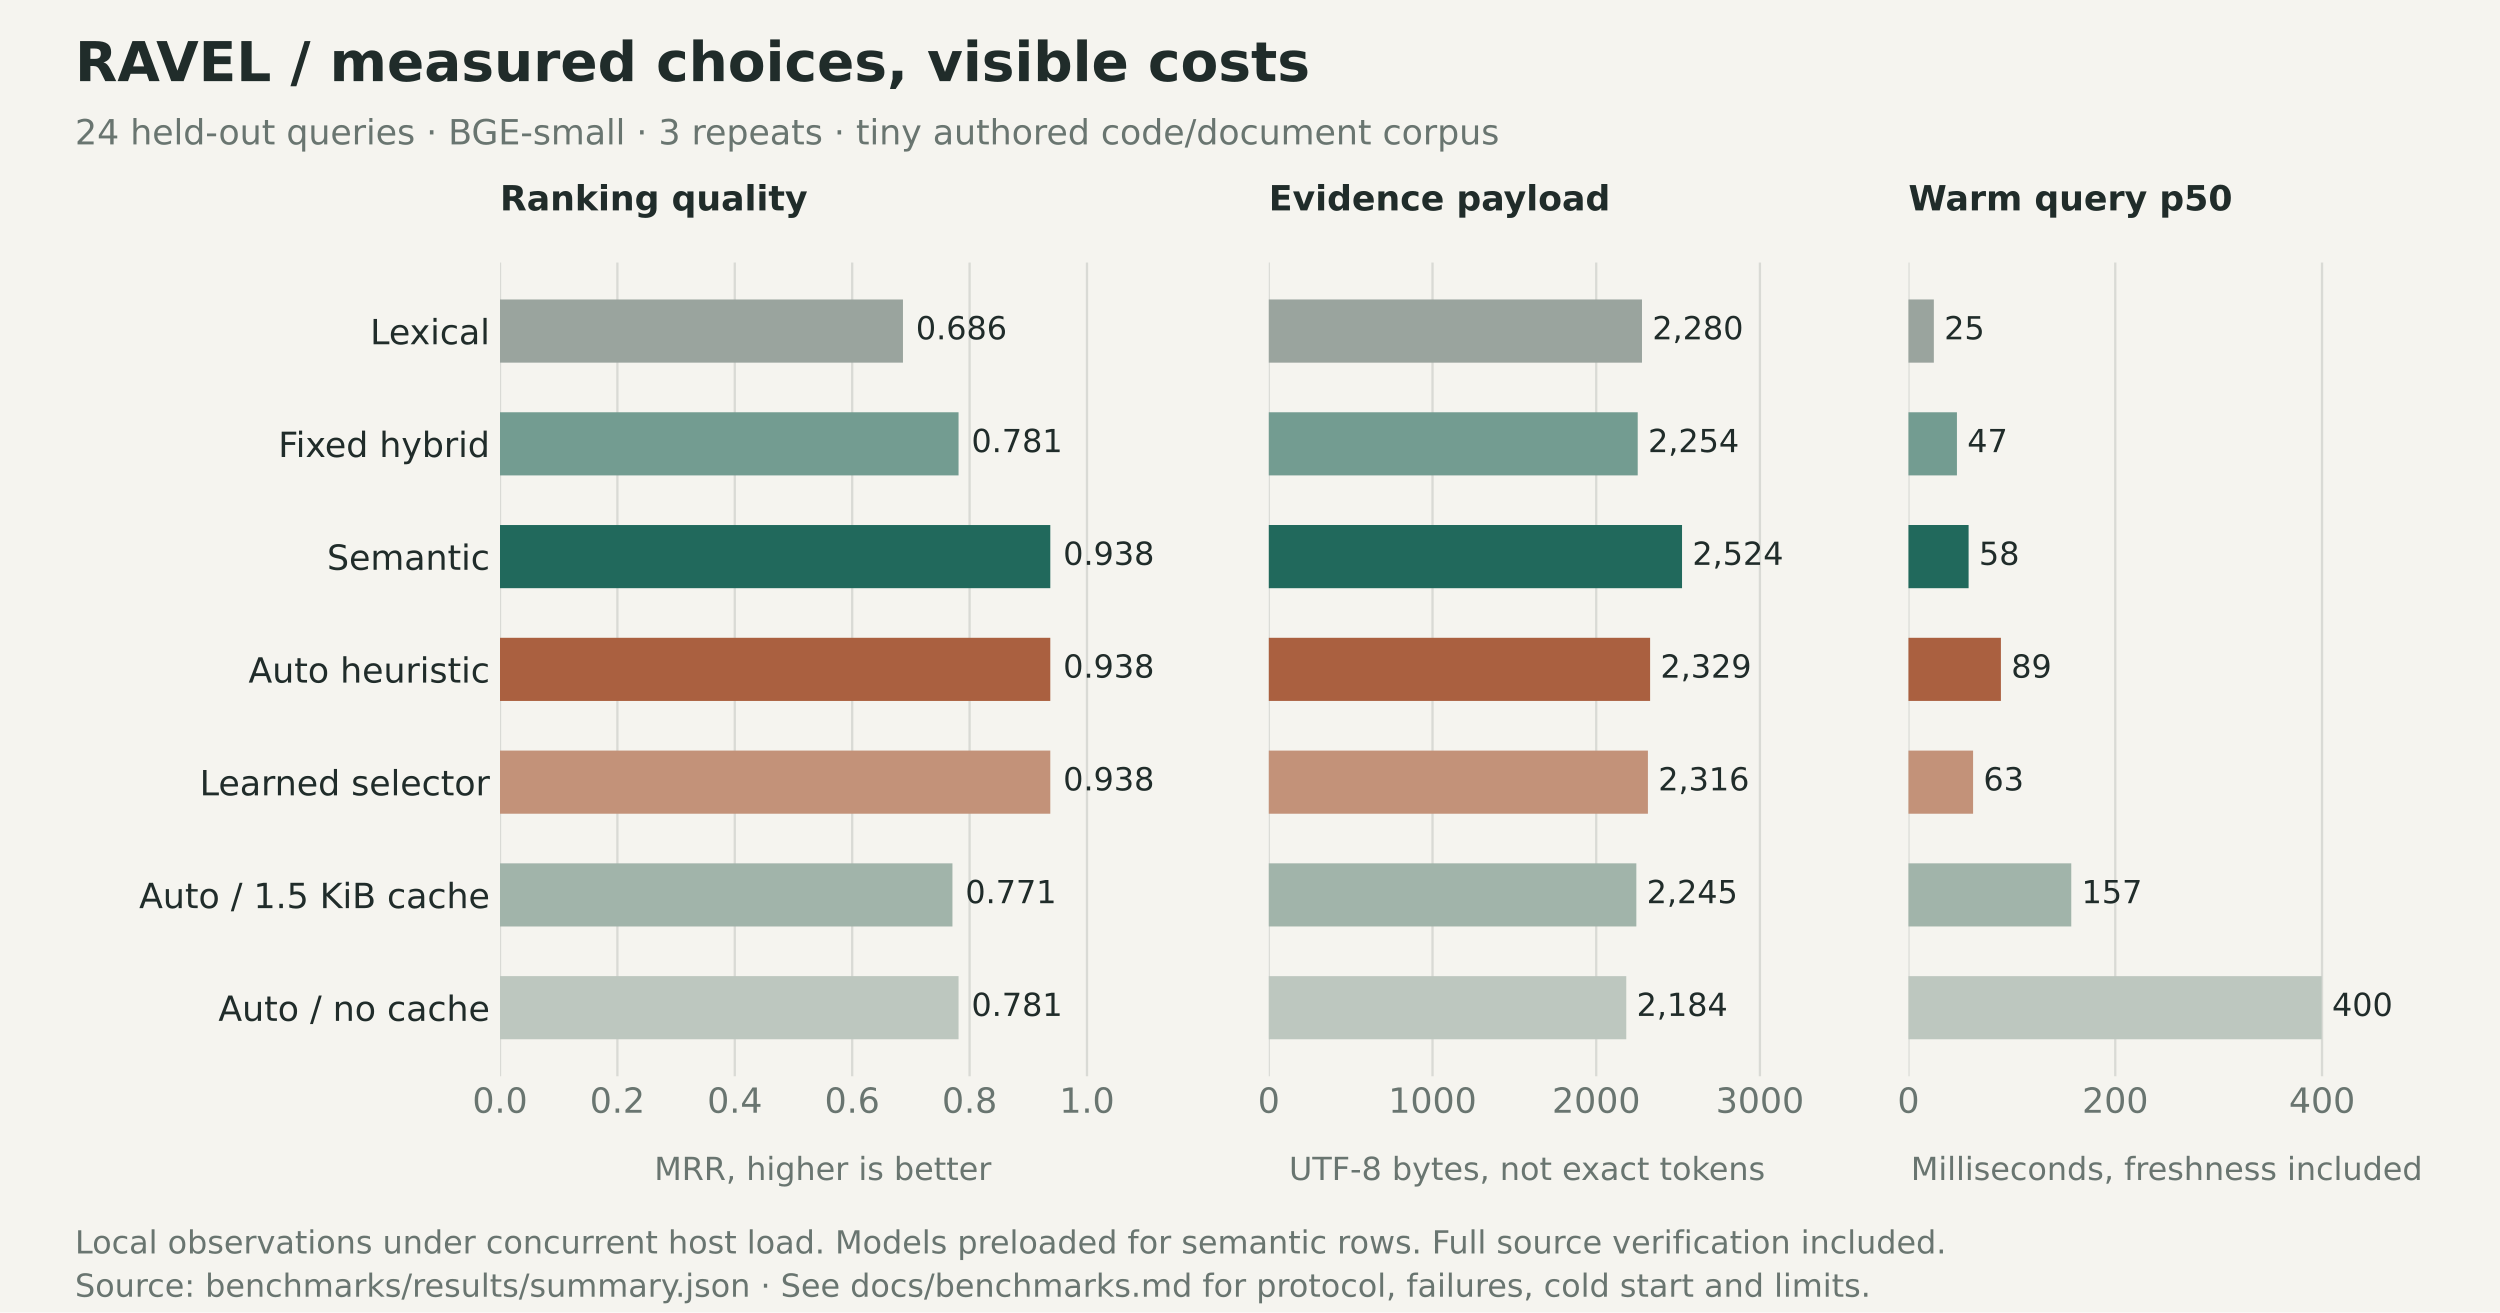
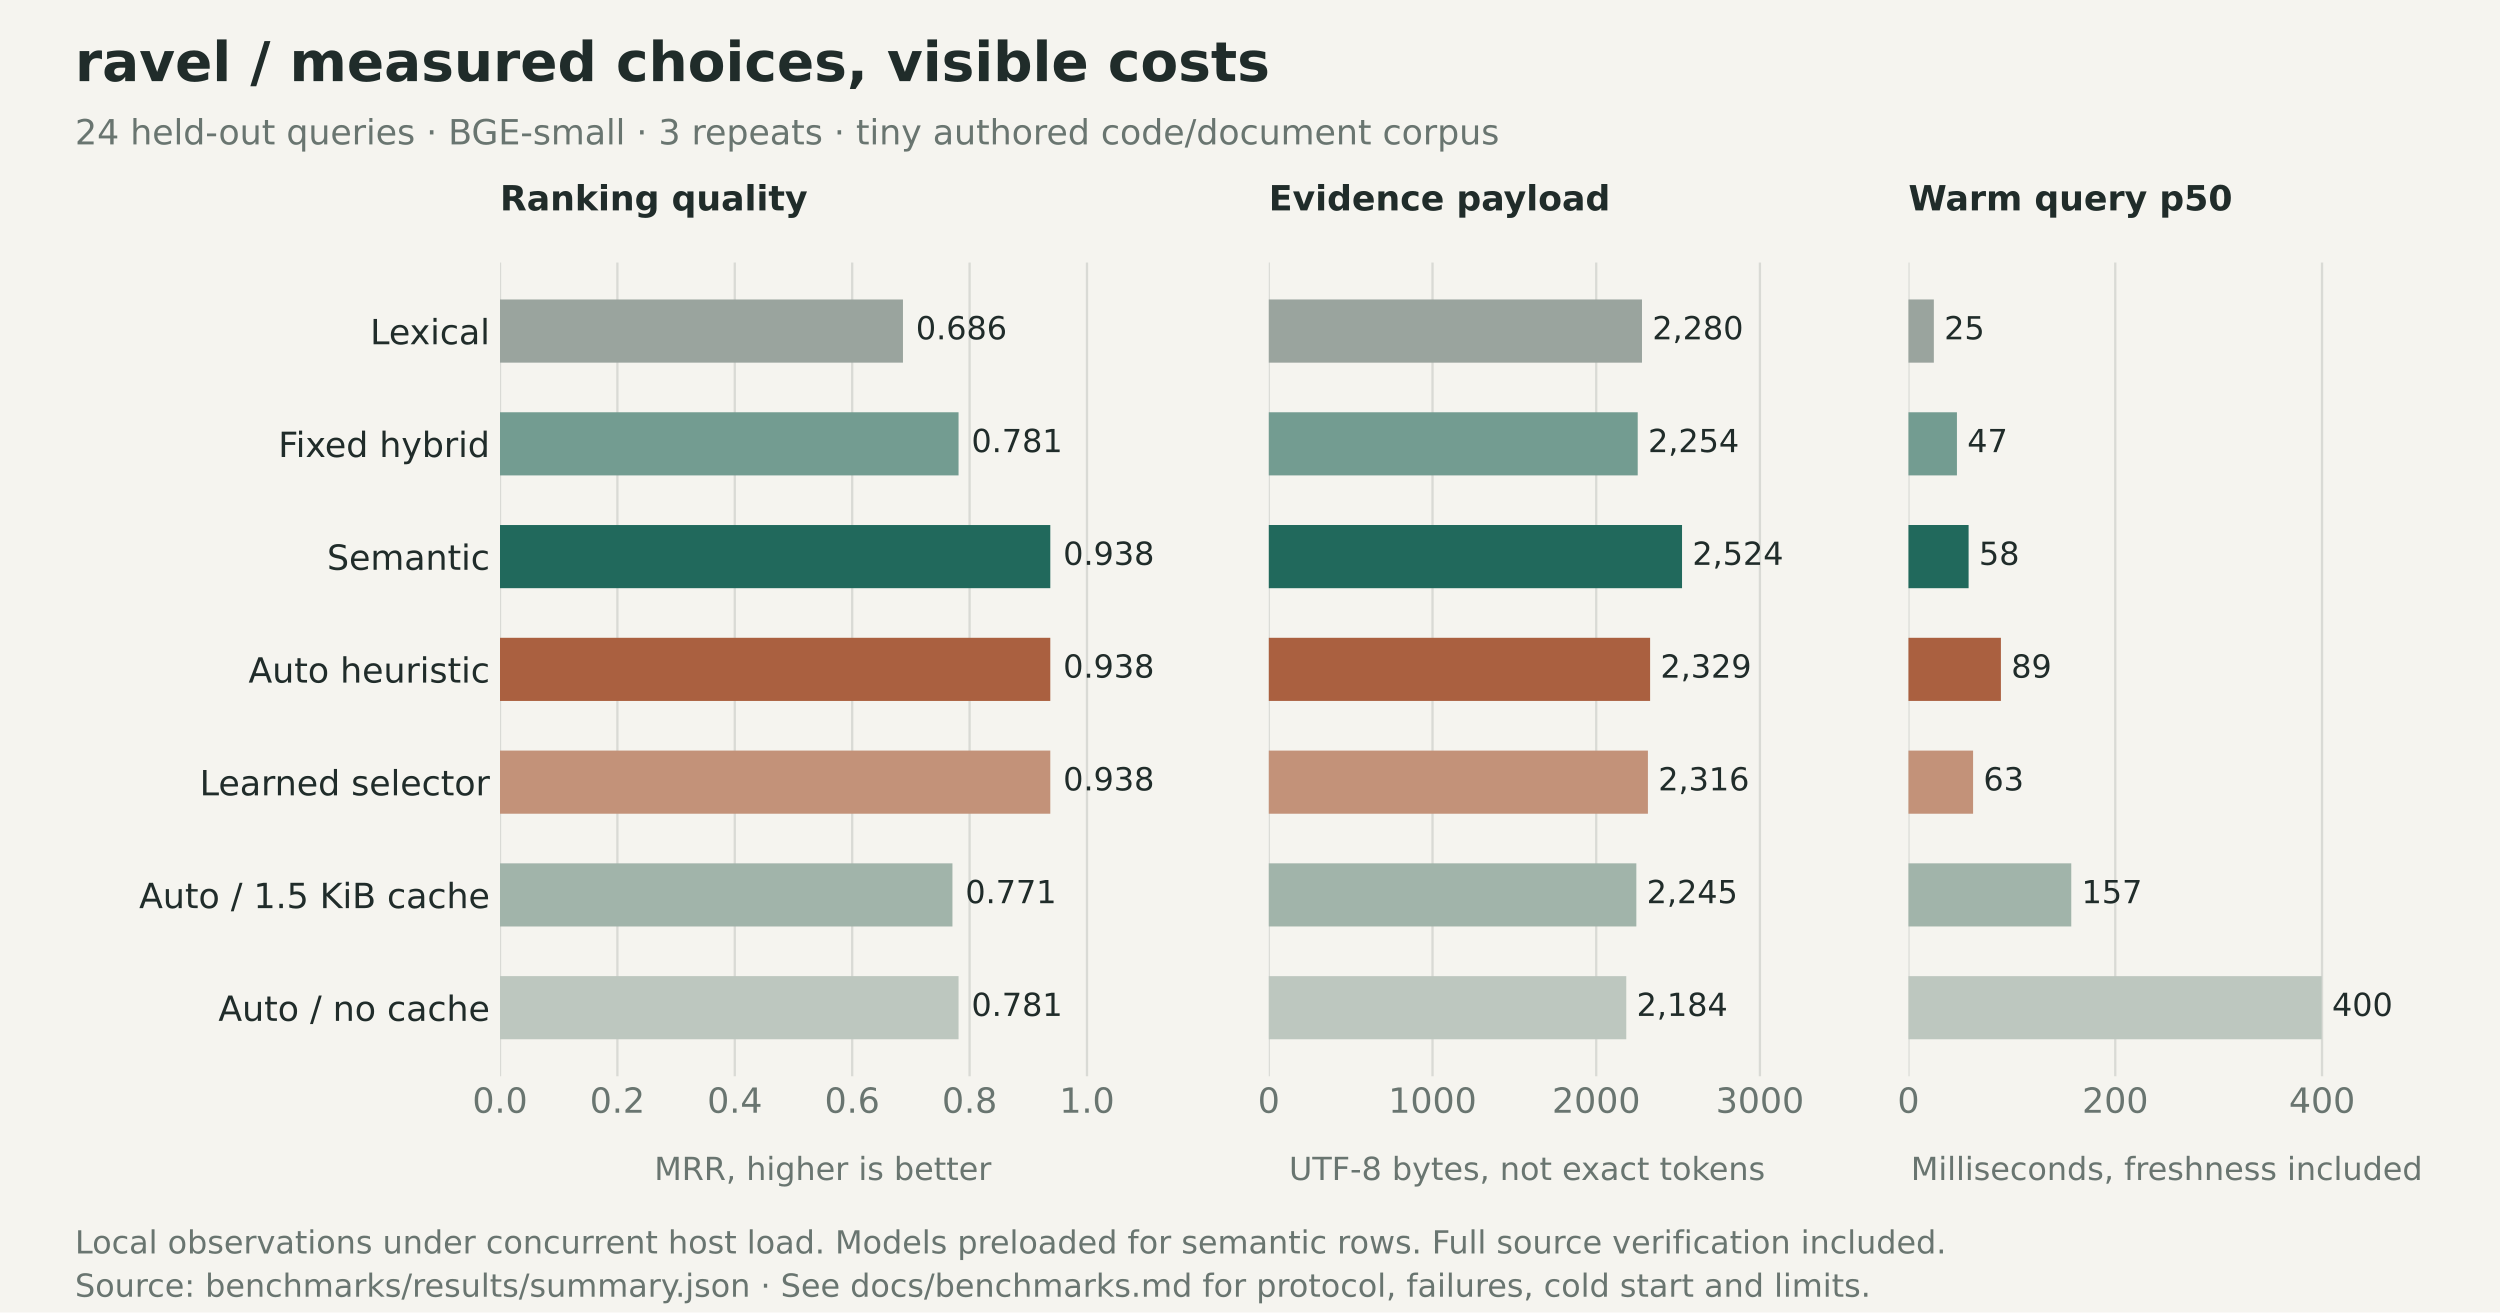
<svg xmlns="http://www.w3.org/2000/svg" width="864pt" height="453.6pt" viewBox="0 0 864 453.6" version="1.1">
  <defs>
    <style type="text/css">*{stroke-linejoin: round; stroke-linecap: butt}</style>
  </defs>
  <g id="figure_1">
    <g id="patch_1">
      <path d="M 0 453.6  L 864 453.6  L 864 0  L 0 0  z " style="fill: #f5f4ef" />
    </g>
    <g id="axes_1">
      <g id="patch_2">
        <path d="M 172.8 371.952  L 395.948 371.952  L 395.948 90.72  L 172.8 90.72  z " style="fill: #f5f4ef" />
      </g>
      <g id="matplotlib.axis_1">
        <g id="xtick_1">
          <g id="line2d_1">
            <path d="M 172.8 371.952  L 172.8 90.72  " clip-path="url(#p172ad20277)" style="fill: none; stroke: #697570; stroke-opacity: 0.2; stroke-width: 0.8; stroke-linecap: square" />
          </g>
          <g id="line2d_2" />
          <g id="text_1">
            <text style="font-size: 12px; font-family: 'DejaVu Sans', 'Arial', 'Bitstream Vera Sans', 'Computer Modern Sans Serif', 'Lucida Grande', 'Verdana', 'Geneva', 'Lucid', 'Helvetica', 'Avant Garde', sans-serif; text-anchor: middle; fill: #697570" x="172.8" y="384.569" transform="rotate(-0 172.8 384.5692)">0.0</text>
          </g>
        </g>
        <g id="xtick_2">
          <g id="line2d_3">
            <path d="M 213.372 371.952  L 213.372 90.72  " clip-path="url(#p172ad20277)" style="fill: none; stroke: #697570; stroke-opacity: 0.2; stroke-width: 0.8; stroke-linecap: square" />
          </g>
          <g id="line2d_4" />
          <g id="text_2">
            <text style="font-size: 12px; font-family: 'DejaVu Sans', 'Arial', 'Bitstream Vera Sans', 'Computer Modern Sans Serif', 'Lucida Grande', 'Verdana', 'Geneva', 'Lucid', 'Helvetica', 'Avant Garde', sans-serif; text-anchor: middle; fill: #697570" x="213.372" y="384.569" transform="rotate(-0 213.3725 384.5692)">0.2</text>
          </g>
        </g>
        <g id="xtick_3">
          <g id="line2d_5">
            <path d="M 253.945 371.952  L 253.945 90.72  " clip-path="url(#p172ad20277)" style="fill: none; stroke: #697570; stroke-opacity: 0.2; stroke-width: 0.8; stroke-linecap: square" />
          </g>
          <g id="line2d_6" />
          <g id="text_3">
            <text style="font-size: 12px; font-family: 'DejaVu Sans', 'Arial', 'Bitstream Vera Sans', 'Computer Modern Sans Serif', 'Lucida Grande', 'Verdana', 'Geneva', 'Lucid', 'Helvetica', 'Avant Garde', sans-serif; text-anchor: middle; fill: #697570" x="253.945" y="384.569" transform="rotate(-0 253.9449 384.5692)">0.4</text>
          </g>
        </g>
        <g id="xtick_4">
          <g id="line2d_7">
            <path d="M 294.517 371.952  L 294.517 90.72  " clip-path="url(#p172ad20277)" style="fill: none; stroke: #697570; stroke-opacity: 0.2; stroke-width: 0.8; stroke-linecap: square" />
          </g>
          <g id="line2d_8" />
          <g id="text_4">
            <text style="font-size: 12px; font-family: 'DejaVu Sans', 'Arial', 'Bitstream Vera Sans', 'Computer Modern Sans Serif', 'Lucida Grande', 'Verdana', 'Geneva', 'Lucid', 'Helvetica', 'Avant Garde', sans-serif; text-anchor: middle; fill: #697570" x="294.517" y="384.569" transform="rotate(-0 294.5174 384.5692)">0.6</text>
          </g>
        </g>
        <g id="xtick_5">
          <g id="line2d_9">
            <path d="M 335.09 371.952  L 335.09 90.72  " clip-path="url(#p172ad20277)" style="fill: none; stroke: #697570; stroke-opacity: 0.2; stroke-width: 0.8; stroke-linecap: square" />
          </g>
          <g id="line2d_10" />
          <g id="text_5">
            <text style="font-size: 12px; font-family: 'DejaVu Sans', 'Arial', 'Bitstream Vera Sans', 'Computer Modern Sans Serif', 'Lucida Grande', 'Verdana', 'Geneva', 'Lucid', 'Helvetica', 'Avant Garde', sans-serif; text-anchor: middle; fill: #697570" x="335.09" y="384.569" transform="rotate(-0 335.0898 384.5692)">0.8</text>
          </g>
        </g>
        <g id="xtick_6">
          <g id="line2d_11">
            <path d="M 375.662 371.952  L 375.662 90.72  " clip-path="url(#p172ad20277)" style="fill: none; stroke: #697570; stroke-opacity: 0.2; stroke-width: 0.8; stroke-linecap: square" />
          </g>
          <g id="line2d_12" />
          <g id="text_6">
            <text style="font-size: 12px; font-family: 'DejaVu Sans', 'Arial', 'Bitstream Vera Sans', 'Computer Modern Sans Serif', 'Lucida Grande', 'Verdana', 'Geneva', 'Lucid', 'Helvetica', 'Avant Garde', sans-serif; text-anchor: middle; fill: #697570" x="375.662" y="384.569" transform="rotate(-0 375.6623 384.5692)">1.0</text>
          </g>
        </g>
        <g id="text_7">
          <text style="font-size: 11px; font-family: 'DejaVu Sans', 'Arial', 'Bitstream Vera Sans', 'Computer Modern Sans Serif', 'Lucida Grande', 'Verdana', 'Geneva', 'Lucid', 'Helvetica', 'Avant Garde', sans-serif; text-anchor: middle; fill: #697570" x="284.374" y="407.81" transform="rotate(-0 284.3742 407.8103)">MRR, higher is better</text>
        </g>
      </g>
      <g id="matplotlib.axis_2">
        <g id="ytick_1">
          <g id="line2d_13" />
          <g id="text_8">
            <text style="font-size: 12px; font-family: 'DejaVu Sans', 'Arial', 'Bitstream Vera Sans', 'Computer Modern Sans Serif', 'Lucida Grande', 'Verdana', 'Geneva', 'Lucid', 'Helvetica', 'Avant Garde', sans-serif; text-anchor: end; fill: #202c2a" x="169.3" y="118.975" transform="rotate(-0 169.3 118.9749)">Lexical</text>
          </g>
        </g>
        <g id="ytick_2">
          <g id="line2d_14" />
          <g id="text_9">
            <text style="font-size: 12px; font-family: 'DejaVu Sans', 'Arial', 'Bitstream Vera Sans', 'Computer Modern Sans Serif', 'Lucida Grande', 'Verdana', 'Geneva', 'Lucid', 'Helvetica', 'Avant Garde', sans-serif; text-anchor: end; fill: #202c2a" x="169.3" y="157.948" transform="rotate(-0 169.3 157.9483)">Fixed hybrid</text>
          </g>
        </g>
        <g id="ytick_3">
          <g id="line2d_15" />
          <g id="text_10">
            <text style="font-size: 12px; font-family: 'DejaVu Sans', 'Arial', 'Bitstream Vera Sans', 'Computer Modern Sans Serif', 'Lucida Grande', 'Verdana', 'Geneva', 'Lucid', 'Helvetica', 'Avant Garde', sans-serif; text-anchor: end; fill: #202c2a" x="169.3" y="196.922" transform="rotate(-0 169.3 196.9217)">Semantic</text>
          </g>
        </g>
        <g id="ytick_4">
          <g id="line2d_16" />
          <g id="text_11">
            <text style="font-size: 12px; font-family: 'DejaVu Sans', 'Arial', 'Bitstream Vera Sans', 'Computer Modern Sans Serif', 'Lucida Grande', 'Verdana', 'Geneva', 'Lucid', 'Helvetica', 'Avant Garde', sans-serif; text-anchor: end; fill: #202c2a" x="169.3" y="235.895" transform="rotate(-0 169.3 235.8951)">Auto heuristic</text>
          </g>
        </g>
        <g id="ytick_5">
          <g id="line2d_17" />
          <g id="text_12">
            <text style="font-size: 12px; font-family: 'DejaVu Sans', 'Arial', 'Bitstream Vera Sans', 'Computer Modern Sans Serif', 'Lucida Grande', 'Verdana', 'Geneva', 'Lucid', 'Helvetica', 'Avant Garde', sans-serif; text-anchor: end; fill: #202c2a" x="169.3" y="274.868" transform="rotate(-0 169.3 274.8685)">Learned selector</text>
          </g>
        </g>
        <g id="ytick_6">
          <g id="line2d_18" />
          <g id="text_13">
            <text style="font-size: 12px; font-family: 'DejaVu Sans', 'Arial', 'Bitstream Vera Sans', 'Computer Modern Sans Serif', 'Lucida Grande', 'Verdana', 'Geneva', 'Lucid', 'Helvetica', 'Avant Garde', sans-serif; text-anchor: end; fill: #202c2a" x="169.3" y="313.842" transform="rotate(-0 169.3 313.8418)">Auto / 1.5 KiB cache</text>
          </g>
        </g>
        <g id="ytick_7">
          <g id="line2d_19" />
          <g id="text_14">
            <text style="font-size: 12px; font-family: 'DejaVu Sans', 'Arial', 'Bitstream Vera Sans', 'Computer Modern Sans Serif', 'Lucida Grande', 'Verdana', 'Geneva', 'Lucid', 'Helvetica', 'Avant Garde', sans-serif; text-anchor: end; fill: #202c2a" x="169.3" y="352.815" transform="rotate(-0 169.3 352.8152)">Auto / no cache</text>
          </g>
        </g>
      </g>
      <g id="patch_3">
        <path d="M 172.8 103.503  L 312.065 103.503  L 312.065 125.328  L 172.8 125.328  z " clip-path="url(#p172ad20277)" style="fill: #9aa49e" />
      </g>
      <g id="patch_4">
        <path d="M 172.8 142.477  L 331.276 142.477  L 331.276 164.302  L 172.8 164.302  z " clip-path="url(#p172ad20277)" style="fill: #739c91" />
      </g>
      <g id="patch_5">
        <path d="M 172.8 181.45  L 362.983 181.45  L 362.983 203.275  L 172.8 203.275  z " clip-path="url(#p172ad20277)" style="fill: #21695c" />
      </g>
      <g id="patch_6">
        <path d="M 172.8 220.423  L 362.983 220.423  L 362.983 242.249  L 172.8 242.249  z " clip-path="url(#p172ad20277)" style="fill: #aa6040" />
      </g>
      <g id="patch_7">
        <path d="M 172.8 259.397  L 362.983 259.397  L 362.983 281.222  L 172.8 281.222  z " clip-path="url(#p172ad20277)" style="fill: #c39279" />
      </g>
      <g id="patch_8">
        <path d="M 172.8 298.37  L 329.166 298.37  L 329.166 320.195  L 172.8 320.195  z " clip-path="url(#p172ad20277)" style="fill: #a1b4aa" />
      </g>
      <g id="patch_9">
        <path d="M 172.8 337.344  L 331.276 337.344  L 331.276 359.169  L 172.8 359.169  z " clip-path="url(#p172ad20277)" style="fill: #bdc7bf" />
      </g>
      <g id="text_15">
        <text style="font-size: 11px; font-family: 'DejaVu Sans', 'Arial', 'Bitstream Vera Sans', 'Computer Modern Sans Serif', 'Lucida Grande', 'Verdana', 'Geneva', 'Lucid', 'Helvetica', 'Avant Garde', sans-serif; text-anchor: start; fill: #202c2a" x="316.528" y="117.273" transform="rotate(-0 316.5279 117.2732)">0.686</text>
      </g>
      <g id="text_16">
        <text style="font-size: 11px; font-family: 'DejaVu Sans', 'Arial', 'Bitstream Vera Sans', 'Computer Modern Sans Serif', 'Lucida Grande', 'Verdana', 'Geneva', 'Lucid', 'Helvetica', 'Avant Garde', sans-serif; text-anchor: start; fill: #202c2a" x="335.739" y="156.247" transform="rotate(-0 335.739 156.2466)">0.781</text>
      </g>
      <g id="text_17">
        <text style="font-size: 11px; font-family: 'DejaVu Sans', 'Arial', 'Bitstream Vera Sans', 'Computer Modern Sans Serif', 'Lucida Grande', 'Verdana', 'Geneva', 'Lucid', 'Helvetica', 'Avant Garde', sans-serif; text-anchor: start; fill: #202c2a" x="367.446" y="195.22" transform="rotate(-0 367.4463 195.22)">0.938</text>
      </g>
      <g id="text_18">
        <text style="font-size: 11px; font-family: 'DejaVu Sans', 'Arial', 'Bitstream Vera Sans', 'Computer Modern Sans Serif', 'Lucida Grande', 'Verdana', 'Geneva', 'Lucid', 'Helvetica', 'Avant Garde', sans-serif; text-anchor: start; fill: #202c2a" x="367.446" y="234.193" transform="rotate(-0 367.4463 234.1934)">0.938</text>
      </g>
      <g id="text_19">
        <text style="font-size: 11px; font-family: 'DejaVu Sans', 'Arial', 'Bitstream Vera Sans', 'Computer Modern Sans Serif', 'Lucida Grande', 'Verdana', 'Geneva', 'Lucid', 'Helvetica', 'Avant Garde', sans-serif; text-anchor: start; fill: #202c2a" x="367.446" y="273.167" transform="rotate(-0 367.4463 273.1668)">0.938</text>
      </g>
      <g id="text_20">
        <text style="font-size: 11px; font-family: 'DejaVu Sans', 'Arial', 'Bitstream Vera Sans', 'Computer Modern Sans Serif', 'Lucida Grande', 'Verdana', 'Geneva', 'Lucid', 'Helvetica', 'Avant Garde', sans-serif; text-anchor: start; fill: #202c2a" x="333.629" y="312.14" transform="rotate(-0 333.6292 312.1402)">0.771</text>
      </g>
      <g id="text_21">
        <text style="font-size: 11px; font-family: 'DejaVu Sans', 'Arial', 'Bitstream Vera Sans', 'Computer Modern Sans Serif', 'Lucida Grande', 'Verdana', 'Geneva', 'Lucid', 'Helvetica', 'Avant Garde', sans-serif; text-anchor: start; fill: #202c2a" x="335.739" y="351.114" transform="rotate(-0 335.739 351.1136)">0.781</text>
      </g>
      <g id="text_22">
        <text style="font-weight: 700; font-size: 12px; font-family: 'DejaVu Sans', 'Arial', 'Bitstream Vera Sans', 'Computer Modern Sans Serif', 'Lucida Grande', 'Verdana', 'Geneva', 'Lucid', 'Helvetica', 'Avant Garde', sans-serif; text-anchor: start; fill: #202c2a" x="172.8" y="72.72" transform="rotate(-0 172.8 72.72)">Ranking quality</text>
      </g>
    </g>
    <g id="axes_2">
      <g id="patch_10">
        <path d="M 438.495 371.952  L 617.014 371.952  L 617.014 90.72  L 438.495 90.72  z " style="fill: #f5f4ef" />
      </g>
      <g id="matplotlib.axis_3">
        <g id="xtick_7">
          <g id="line2d_20">
            <path d="M 438.495 371.952  L 438.495 90.72  " clip-path="url(#pc97a92d3d9)" style="fill: none; stroke: #697570; stroke-opacity: 0.2; stroke-width: 0.8; stroke-linecap: square" />
          </g>
          <g id="line2d_21" />
          <g id="text_23">
            <text style="font-size: 12px; font-family: 'DejaVu Sans', 'Arial', 'Bitstream Vera Sans', 'Computer Modern Sans Serif', 'Lucida Grande', 'Verdana', 'Geneva', 'Lucid', 'Helvetica', 'Avant Garde', sans-serif; text-anchor: middle; fill: #697570" x="438.495" y="384.569" transform="rotate(-0 438.4955 384.5692)">0</text>
          </g>
        </g>
        <g id="xtick_8">
          <g id="line2d_22">
            <path d="M 495.074 371.952  L 495.074 90.72  " clip-path="url(#pc97a92d3d9)" style="fill: none; stroke: #697570; stroke-opacity: 0.2; stroke-width: 0.8; stroke-linecap: square" />
          </g>
          <g id="line2d_23" />
          <g id="text_24">
            <text style="font-size: 12px; font-family: 'DejaVu Sans', 'Arial', 'Bitstream Vera Sans', 'Computer Modern Sans Serif', 'Lucida Grande', 'Verdana', 'Geneva', 'Lucid', 'Helvetica', 'Avant Garde', sans-serif; text-anchor: middle; fill: #697570" x="495.074" y="384.569" transform="rotate(-0 495.0738 384.5692)">1000</text>
          </g>
        </g>
        <g id="xtick_9">
          <g id="line2d_24">
            <path d="M 551.652 371.952  L 551.652 90.72  " clip-path="url(#pc97a92d3d9)" style="fill: none; stroke: #697570; stroke-opacity: 0.2; stroke-width: 0.8; stroke-linecap: square" />
          </g>
          <g id="line2d_25" />
          <g id="text_25">
            <text style="font-size: 12px; font-family: 'DejaVu Sans', 'Arial', 'Bitstream Vera Sans', 'Computer Modern Sans Serif', 'Lucida Grande', 'Verdana', 'Geneva', 'Lucid', 'Helvetica', 'Avant Garde', sans-serif; text-anchor: middle; fill: #697570" x="551.652" y="384.569" transform="rotate(-0 551.6521 384.5692)">2000</text>
          </g>
        </g>
        <g id="xtick_10">
          <g id="line2d_26">
            <path d="M 608.23 371.952  L 608.23 90.72  " clip-path="url(#pc97a92d3d9)" style="fill: none; stroke: #697570; stroke-opacity: 0.2; stroke-width: 0.8; stroke-linecap: square" />
          </g>
          <g id="line2d_27" />
          <g id="text_26">
            <text style="font-size: 12px; font-family: 'DejaVu Sans', 'Arial', 'Bitstream Vera Sans', 'Computer Modern Sans Serif', 'Lucida Grande', 'Verdana', 'Geneva', 'Lucid', 'Helvetica', 'Avant Garde', sans-serif; text-anchor: middle; fill: #697570" x="608.23" y="384.569" transform="rotate(-0 608.2305 384.5692)">3000</text>
          </g>
        </g>
        <g id="text_27">
          <text style="font-size: 11px; font-family: 'DejaVu Sans', 'Arial', 'Bitstream Vera Sans', 'Computer Modern Sans Serif', 'Lucida Grande', 'Verdana', 'Geneva', 'Lucid', 'Helvetica', 'Avant Garde', sans-serif; text-anchor: middle; fill: #697570" x="527.755" y="407.81" transform="rotate(-0 527.7548 407.8103)">UTF-8 bytes, not exact tokens</text>
        </g>
      </g>
      <g id="matplotlib.axis_4">
        <g id="ytick_8">
          <g id="line2d_28" />
        </g>
        <g id="ytick_9">
          <g id="line2d_29" />
        </g>
        <g id="ytick_10">
          <g id="line2d_30" />
        </g>
        <g id="ytick_11">
          <g id="line2d_31" />
        </g>
        <g id="ytick_12">
          <g id="line2d_32" />
        </g>
        <g id="ytick_13">
          <g id="line2d_33" />
        </g>
        <g id="ytick_14">
          <g id="line2d_34" />
        </g>
      </g>
      <g id="patch_11">
        <path d="M 438.495 103.503  L 567.471 103.503  L 567.471 125.328  L 438.495 125.328  z " clip-path="url(#pc97a92d3d9)" style="fill: #9aa49e" />
      </g>
      <g id="patch_12">
        <path d="M 438.495 142.477  L 565.995 142.477  L 565.995 164.302  L 438.495 164.302  z " clip-path="url(#pc97a92d3d9)" style="fill: #739c91" />
      </g>
      <g id="patch_13">
        <path d="M 438.495 181.45  L 581.31 181.45  L 581.31 203.275  L 438.495 203.275  z " clip-path="url(#pc97a92d3d9)" style="fill: #21695c" />
      </g>
      <g id="patch_14">
        <path d="M 438.495 220.423  L 570.278 220.423  L 570.278 242.249  L 438.495 242.249  z " clip-path="url(#pc97a92d3d9)" style="fill: #aa6040" />
      </g>
      <g id="patch_15">
        <path d="M 438.495 259.397  L 569.52 259.397  L 569.52 281.222  L 438.495 281.222  z " clip-path="url(#pc97a92d3d9)" style="fill: #c39279" />
      </g>
      <g id="patch_16">
        <path d="M 438.495 298.37  L 565.519 298.37  L 565.519 320.195  L 438.495 320.195  z " clip-path="url(#pc97a92d3d9)" style="fill: #a1b4aa" />
      </g>
      <g id="patch_17">
        <path d="M 438.495 337.344  L 562.04 337.344  L 562.04 359.169  L 438.495 359.169  z " clip-path="url(#pc97a92d3d9)" style="fill: #bdc7bf" />
      </g>
      <g id="text_28">
        <text style="font-size: 11px; font-family: 'DejaVu Sans', 'Arial', 'Bitstream Vera Sans', 'Computer Modern Sans Serif', 'Lucida Grande', 'Verdana', 'Geneva', 'Lucid', 'Helvetica', 'Avant Garde', sans-serif; text-anchor: start; fill: #202c2a" x="571.042" y="117.273" transform="rotate(-0 571.0418 117.2732)">2,280</text>
      </g>
      <g id="text_29">
        <text style="font-size: 11px; font-family: 'DejaVu Sans', 'Arial', 'Bitstream Vera Sans', 'Computer Modern Sans Serif', 'Lucida Grande', 'Verdana', 'Geneva', 'Lucid', 'Helvetica', 'Avant Garde', sans-serif; text-anchor: start; fill: #202c2a" x="569.565" y="156.247" transform="rotate(-0 569.5651 156.2466)">2,254</text>
      </g>
      <g id="text_30">
        <text style="font-size: 11px; font-family: 'DejaVu Sans', 'Arial', 'Bitstream Vera Sans', 'Computer Modern Sans Serif', 'Lucida Grande', 'Verdana', 'Geneva', 'Lucid', 'Helvetica', 'Avant Garde', sans-serif; text-anchor: start; fill: #202c2a" x="584.881" y="195.22" transform="rotate(-0 584.8809 195.22)">2,524</text>
      </g>
      <g id="text_31">
        <text style="font-size: 11px; font-family: 'DejaVu Sans', 'Arial', 'Bitstream Vera Sans', 'Computer Modern Sans Serif', 'Lucida Grande', 'Verdana', 'Geneva', 'Lucid', 'Helvetica', 'Avant Garde', sans-serif; text-anchor: start; fill: #202c2a" x="573.848" y="234.193" transform="rotate(-0 573.8481 234.1934)">2,329</text>
      </g>
      <g id="text_32">
        <text style="font-size: 11px; font-family: 'DejaVu Sans', 'Arial', 'Bitstream Vera Sans', 'Computer Modern Sans Serif', 'Lucida Grande', 'Verdana', 'Geneva', 'Lucid', 'Helvetica', 'Avant Garde', sans-serif; text-anchor: start; fill: #202c2a" x="573.09" y="273.167" transform="rotate(-0 573.0899 273.1668)">2,316</text>
      </g>
      <g id="text_33">
        <text style="font-size: 11px; font-family: 'DejaVu Sans', 'Arial', 'Bitstream Vera Sans', 'Computer Modern Sans Serif', 'Lucida Grande', 'Verdana', 'Geneva', 'Lucid', 'Helvetica', 'Avant Garde', sans-serif; text-anchor: start; fill: #202c2a" x="569.09" y="312.14" transform="rotate(-0 569.0898 312.1402)">2,245</text>
      </g>
      <g id="text_34">
        <text style="font-size: 11px; font-family: 'DejaVu Sans', 'Arial', 'Bitstream Vera Sans', 'Computer Modern Sans Serif', 'Lucida Grande', 'Verdana', 'Geneva', 'Lucid', 'Helvetica', 'Avant Garde', sans-serif; text-anchor: start; fill: #202c2a" x="565.61" y="351.114" transform="rotate(-0 565.6103 351.1136)">2,184</text>
      </g>
      <g id="text_35">
        <text style="font-weight: 700; font-size: 12px; font-family: 'DejaVu Sans', 'Arial', 'Bitstream Vera Sans', 'Computer Modern Sans Serif', 'Lucida Grande', 'Verdana', 'Geneva', 'Lucid', 'Helvetica', 'Avant Garde', sans-serif; text-anchor: start; fill: #202c2a" x="438.495" y="72.72" transform="rotate(-0 438.4955 72.72)">Evidence payload</text>
      </g>
    </g>
    <g id="axes_3">
      <g id="patch_18">
        <path d="M 659.561 371.952  L 838.08 371.952  L 838.08 90.72  L 659.561 90.72  z " style="fill: #f5f4ef" />
      </g>
      <g id="matplotlib.axis_5">
        <g id="xtick_11">
          <g id="line2d_35">
            <path d="M 659.561 371.952  L 659.561 90.72  " clip-path="url(#p994fa8866c)" style="fill: none; stroke: #697570; stroke-opacity: 0.2; stroke-width: 0.8; stroke-linecap: square" />
          </g>
          <g id="line2d_36" />
          <g id="text_36">
            <text style="font-size: 12px; font-family: 'DejaVu Sans', 'Arial', 'Bitstream Vera Sans', 'Computer Modern Sans Serif', 'Lucida Grande', 'Verdana', 'Geneva', 'Lucid', 'Helvetica', 'Avant Garde', sans-serif; text-anchor: middle; fill: #697570" x="659.561" y="384.569" transform="rotate(-0 659.5612 384.5692)">0</text>
          </g>
        </g>
        <g id="xtick_12">
          <g id="line2d_37">
            <path d="M 731.03 371.952  L 731.03 90.72  " clip-path="url(#p994fa8866c)" style="fill: none; stroke: #697570; stroke-opacity: 0.2; stroke-width: 0.8; stroke-linecap: square" />
          </g>
          <g id="line2d_38" />
          <g id="text_37">
            <text style="font-size: 12px; font-family: 'DejaVu Sans', 'Arial', 'Bitstream Vera Sans', 'Computer Modern Sans Serif', 'Lucida Grande', 'Verdana', 'Geneva', 'Lucid', 'Helvetica', 'Avant Garde', sans-serif; text-anchor: middle; fill: #697570" x="731.03" y="384.569" transform="rotate(-0 731.0302 384.5692)">200</text>
          </g>
        </g>
        <g id="xtick_13">
          <g id="line2d_39">
            <path d="M 802.499 371.952  L 802.499 90.72  " clip-path="url(#p994fa8866c)" style="fill: none; stroke: #697570; stroke-opacity: 0.2; stroke-width: 0.8; stroke-linecap: square" />
          </g>
          <g id="line2d_40" />
          <g id="text_38">
            <text style="font-size: 12px; font-family: 'DejaVu Sans', 'Arial', 'Bitstream Vera Sans', 'Computer Modern Sans Serif', 'Lucida Grande', 'Verdana', 'Geneva', 'Lucid', 'Helvetica', 'Avant Garde', sans-serif; text-anchor: middle; fill: #697570" x="802.499" y="384.569" transform="rotate(-0 802.4992 384.5692)">400</text>
          </g>
        </g>
        <g id="text_39">
          <text style="font-size: 11px; font-family: 'DejaVu Sans', 'Arial', 'Bitstream Vera Sans', 'Computer Modern Sans Serif', 'Lucida Grande', 'Verdana', 'Geneva', 'Lucid', 'Helvetica', 'Avant Garde', sans-serif; text-anchor: middle; fill: #697570" x="748.821" y="407.81" transform="rotate(-0 748.8206 407.8103)">Milliseconds, freshness included</text>
        </g>
      </g>
      <g id="matplotlib.axis_6">
        <g id="ytick_15">
          <g id="line2d_41" />
        </g>
        <g id="ytick_16">
          <g id="line2d_42" />
        </g>
        <g id="ytick_17">
          <g id="line2d_43" />
        </g>
        <g id="ytick_18">
          <g id="line2d_44" />
        </g>
        <g id="ytick_19">
          <g id="line2d_45" />
        </g>
        <g id="ytick_20">
          <g id="line2d_46" />
        </g>
        <g id="ytick_21">
          <g id="line2d_47" />
        </g>
      </g>
      <g id="patch_19">
        <path d="M 659.561 103.503  L 668.339 103.503  L 668.339 125.328  L 659.561 125.328  z " clip-path="url(#p994fa8866c)" style="fill: #9aa49e" />
      </g>
      <g id="patch_20">
        <path d="M 659.561 142.477  L 676.316 142.477  L 676.316 164.302  L 659.561 164.302  z " clip-path="url(#p994fa8866c)" style="fill: #739c91" />
      </g>
      <g id="patch_21">
        <path d="M 659.561 181.45  L 680.35 181.45  L 680.35 203.275  L 659.561 203.275  z " clip-path="url(#p994fa8866c)" style="fill: #21695c" />
      </g>
      <g id="patch_22">
        <path d="M 659.561 220.423  L 691.514 220.423  L 691.514 242.249  L 659.561 242.249  z " clip-path="url(#p994fa8866c)" style="fill: #aa6040" />
      </g>
      <g id="patch_23">
        <path d="M 659.561 259.397  L 681.898 259.397  L 681.898 281.222  L 659.561 281.222  z " clip-path="url(#p994fa8866c)" style="fill: #c39279" />
      </g>
      <g id="patch_24">
        <path d="M 659.561 298.37  L 715.831 298.37  L 715.831 320.195  L 659.561 320.195  z " clip-path="url(#p994fa8866c)" style="fill: #a1b4aa" />
      </g>
      <g id="patch_25">
        <path d="M 659.561 337.344  L 802.376 337.344  L 802.376 359.169  L 659.561 359.169  z " clip-path="url(#p994fa8866c)" style="fill: #bdc7bf" />
      </g>
      <g id="text_40">
        <text style="font-size: 11px; font-family: 'DejaVu Sans', 'Arial', 'Bitstream Vera Sans', 'Computer Modern Sans Serif', 'Lucida Grande', 'Verdana', 'Geneva', 'Lucid', 'Helvetica', 'Avant Garde', sans-serif; text-anchor: start; fill: #202c2a" x="671.909" y="117.273" transform="rotate(-0 671.9091 117.2732)">25</text>
      </g>
      <g id="text_41">
        <text style="font-size: 11px; font-family: 'DejaVu Sans', 'Arial', 'Bitstream Vera Sans', 'Computer Modern Sans Serif', 'Lucida Grande', 'Verdana', 'Geneva', 'Lucid', 'Helvetica', 'Avant Garde', sans-serif; text-anchor: start; fill: #202c2a" x="679.886" y="156.247" transform="rotate(-0 679.8864 156.2466)">47</text>
      </g>
      <g id="text_42">
        <text style="font-size: 11px; font-family: 'DejaVu Sans', 'Arial', 'Bitstream Vera Sans', 'Computer Modern Sans Serif', 'Lucida Grande', 'Verdana', 'Geneva', 'Lucid', 'Helvetica', 'Avant Garde', sans-serif; text-anchor: start; fill: #202c2a" x="683.921" y="195.22" transform="rotate(-0 683.9208 195.22)">58</text>
      </g>
      <g id="text_43">
        <text style="font-size: 11px; font-family: 'DejaVu Sans', 'Arial', 'Bitstream Vera Sans', 'Computer Modern Sans Serif', 'Lucida Grande', 'Verdana', 'Geneva', 'Lucid', 'Helvetica', 'Avant Garde', sans-serif; text-anchor: start; fill: #202c2a" x="695.085" y="234.193" transform="rotate(-0 695.0847 234.1934)">89</text>
      </g>
      <g id="text_44">
        <text style="font-size: 11px; font-family: 'DejaVu Sans', 'Arial', 'Bitstream Vera Sans', 'Computer Modern Sans Serif', 'Lucida Grande', 'Verdana', 'Geneva', 'Lucid', 'Helvetica', 'Avant Garde', sans-serif; text-anchor: start; fill: #202c2a" x="685.469" y="273.167" transform="rotate(-0 685.4689 273.1668)">63</text>
      </g>
      <g id="text_45">
        <text style="font-size: 11px; font-family: 'DejaVu Sans', 'Arial', 'Bitstream Vera Sans', 'Computer Modern Sans Serif', 'Lucida Grande', 'Verdana', 'Geneva', 'Lucid', 'Helvetica', 'Avant Garde', sans-serif; text-anchor: start; fill: #202c2a" x="719.401" y="312.14" transform="rotate(-0 719.4013 312.1402)">157</text>
      </g>
      <g id="text_46">
        <text style="font-size: 11px; font-family: 'DejaVu Sans', 'Arial', 'Bitstream Vera Sans', 'Computer Modern Sans Serif', 'Lucida Grande', 'Verdana', 'Geneva', 'Lucid', 'Helvetica', 'Avant Garde', sans-serif; text-anchor: start; fill: #202c2a" x="805.947" y="351.114" transform="rotate(-0 805.9466 351.1136)">400</text>
      </g>
      <g id="text_47">
        <text style="font-weight: 700; font-size: 12px; font-family: 'DejaVu Sans', 'Arial', 'Bitstream Vera Sans', 'Computer Modern Sans Serif', 'Lucida Grande', 'Verdana', 'Geneva', 'Lucid', 'Helvetica', 'Avant Garde', sans-serif; text-anchor: start; fill: #202c2a" x="659.561" y="72.72" transform="rotate(-0 659.5612 72.72)">Warm query p50</text>
      </g>
    </g>
    <g id="text_48">
-       <text style="font-weight: 700; font-size: 19px; font-family: 'DejaVu Sans', 'Arial', 'Bitstream Vera Sans', 'Computer Modern Sans Serif', 'Lucida Grande', 'Verdana', 'Geneva', 'Lucid', 'Helvetica', 'Avant Garde', sans-serif; text-anchor: start; fill: #202c2a" x="25.92" y="28.045" transform="rotate(-0 25.92 28.04503)">RAVEL  /  measured choices, visible costs</text>
+       <text style="font-weight: 700; font-size: 19px; font-family: 'DejaVu Sans', 'Arial', 'Bitstream Vera Sans', 'Computer Modern Sans Serif', 'Lucida Grande', 'Verdana', 'Geneva', 'Lucid', 'Helvetica', 'Avant Garde', sans-serif; text-anchor: start; fill: #202c2a" x="25.92" y="28.045" transform="rotate(-0 25.92 28.04503)">ravel  /  measured choices, visible costs</text>
    </g>
    <g id="text_49">
      <text style="font-size: 12px; font-family: 'DejaVu Sans', 'Arial', 'Bitstream Vera Sans', 'Computer Modern Sans Serif', 'Lucida Grande', 'Verdana', 'Geneva', 'Lucid', 'Helvetica', 'Avant Garde', sans-serif; text-anchor: start; fill: #697570" x="25.92" y="49.896" transform="rotate(-0 25.92 49.896)">24 held-out queries · BGE-small · 3 repeats · tiny authored code/document corpus</text>
    </g>
    <g id="text_50">
      <text style="font-size: 11px; font-family: 'DejaVu Sans', 'Arial', 'Bitstream Vera Sans', 'Computer Modern Sans Serif', 'Lucida Grande', 'Verdana', 'Geneva', 'Lucid', 'Helvetica', 'Avant Garde', sans-serif; text-anchor: start; fill: #697570" x="25.92" y="433.188" transform="rotate(-0 25.92 433.188)">Local observations under concurrent host load. Models preloaded for semantic rows. Full source verification included.</text>
    </g>
    <g id="text_51">
      <text style="font-size: 11px; font-family: 'DejaVu Sans', 'Arial', 'Bitstream Vera Sans', 'Computer Modern Sans Serif', 'Lucida Grande', 'Verdana', 'Geneva', 'Lucid', 'Helvetica', 'Avant Garde', sans-serif; text-anchor: start; fill: #697570" x="25.92" y="448.157" transform="rotate(-0 25.92 448.1568)">Source: benchmarks/results/summary.json · See docs/benchmarks.md for protocol, failures, cold start and limits.</text>
    </g>
  </g>
  <defs>
    <clipPath id="p172ad20277">
      <rect x="172.8" y="90.72" width="223.148" height="281.232" />
    </clipPath>
    <clipPath id="pc97a92d3d9">
      <rect x="438.495" y="90.72" width="178.519" height="281.232" />
    </clipPath>
    <clipPath id="p994fa8866c">
      <rect x="659.561" y="90.72" width="178.519" height="281.232" />
    </clipPath>
  </defs>
</svg>
